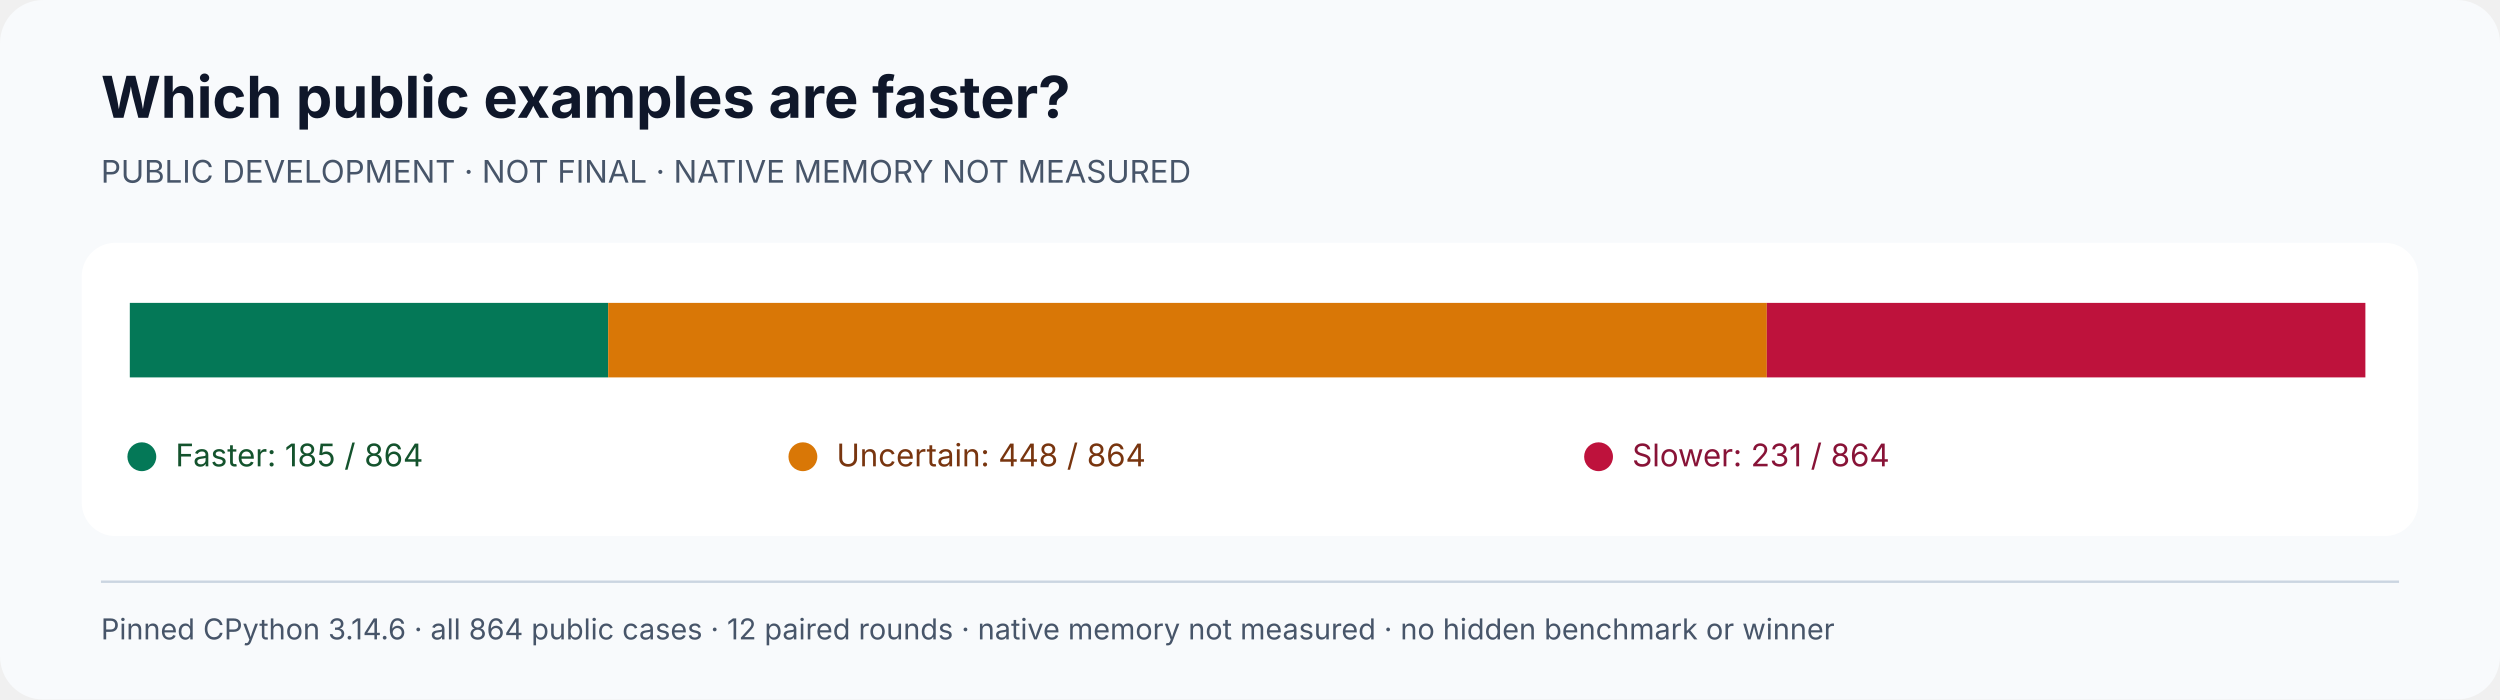
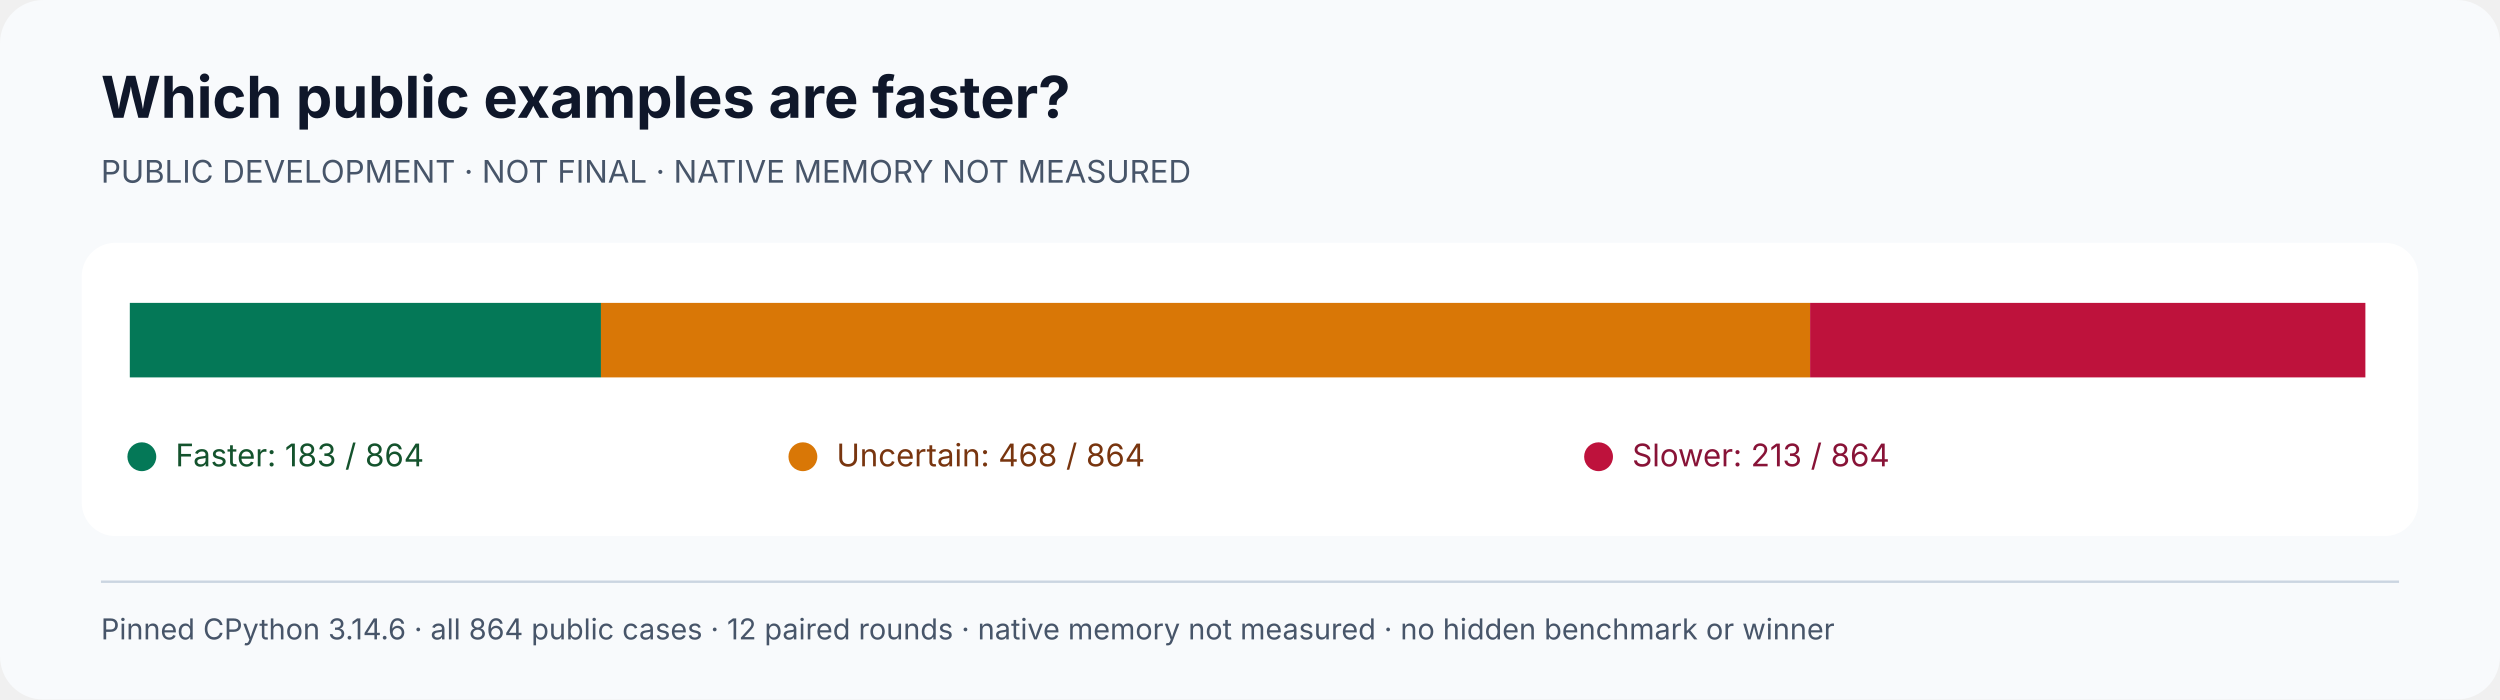
<svg xmlns="http://www.w3.org/2000/svg" width="1040" height="291" viewBox="0 0 1040 291" role="img" aria-labelledby="public-speed-title public-speed-description">
  <rect width="100%" height="100%" rx="18" fill="#f8fafc" />
  <g font-family="system-ui,-apple-system,BlinkMacSystemFont,Segoe UI,sans-serif">
    <text x="42" y="49" fill="#0f172a" font-size="24" font-weight="750">Which public examples are faster?</text>
    <text x="42" y="76" fill="#475569" font-size="13">PUBLIC DEVELOPMENT · NOT FINAL · NATIVE MEMORY NOT MEASURED</text>
    <rect x="34" y="101" width="972" height="122" rx="14" fill="#ffffff" />
-     <rect x="54" y="126" width="199" height="31" fill="#047857" />
-     <rect x="253" y="126" width="482" height="31" fill="#d97706" />
-     <rect x="735" y="126" width="249" height="31" fill="#be123c" />
+     <rect x="54" y="126" width="196" height="31" fill="#047857" />
+     <rect x="250" y="126" width="503" height="31" fill="#d97706" />
+     <rect x="753" y="126" width="231" height="31" fill="#be123c" />
    <circle cx="59" cy="190" r="6" fill="#047857" />
-     <text x="73" y="194" fill="#14532d" font-size="13">Faster: 185 / 864</text>
+     <text x="73" y="194" fill="#14532d" font-size="13">Faster: 183 / 864</text>
    <circle cx="334" cy="190" r="6" fill="#d97706" />
-     <text x="348" y="194" fill="#78350f" font-size="13">Uncertain: 448 / 864</text>
+     <text x="348" y="194" fill="#78350f" font-size="13">Uncertain: 468 / 864</text>
    <circle cx="665" cy="190" r="6" fill="#be123c" />
-     <text x="679" y="194" fill="#881337" font-size="13">Slower: 231 / 864</text>
+     <text x="679" y="194" fill="#881337" font-size="13">Slower: 213 / 864</text>
    <line x1="42" x2="998" y1="242" y2="242" stroke="#cbd5e1" />
    <text x="42" y="266" fill="#475569" font-size="12">Pinned CPython 3.14.6 · all 864 public cases · 12 paired rounds · native memory not measured · no hidden benchmark or winner</text>
  </g>
</svg>
